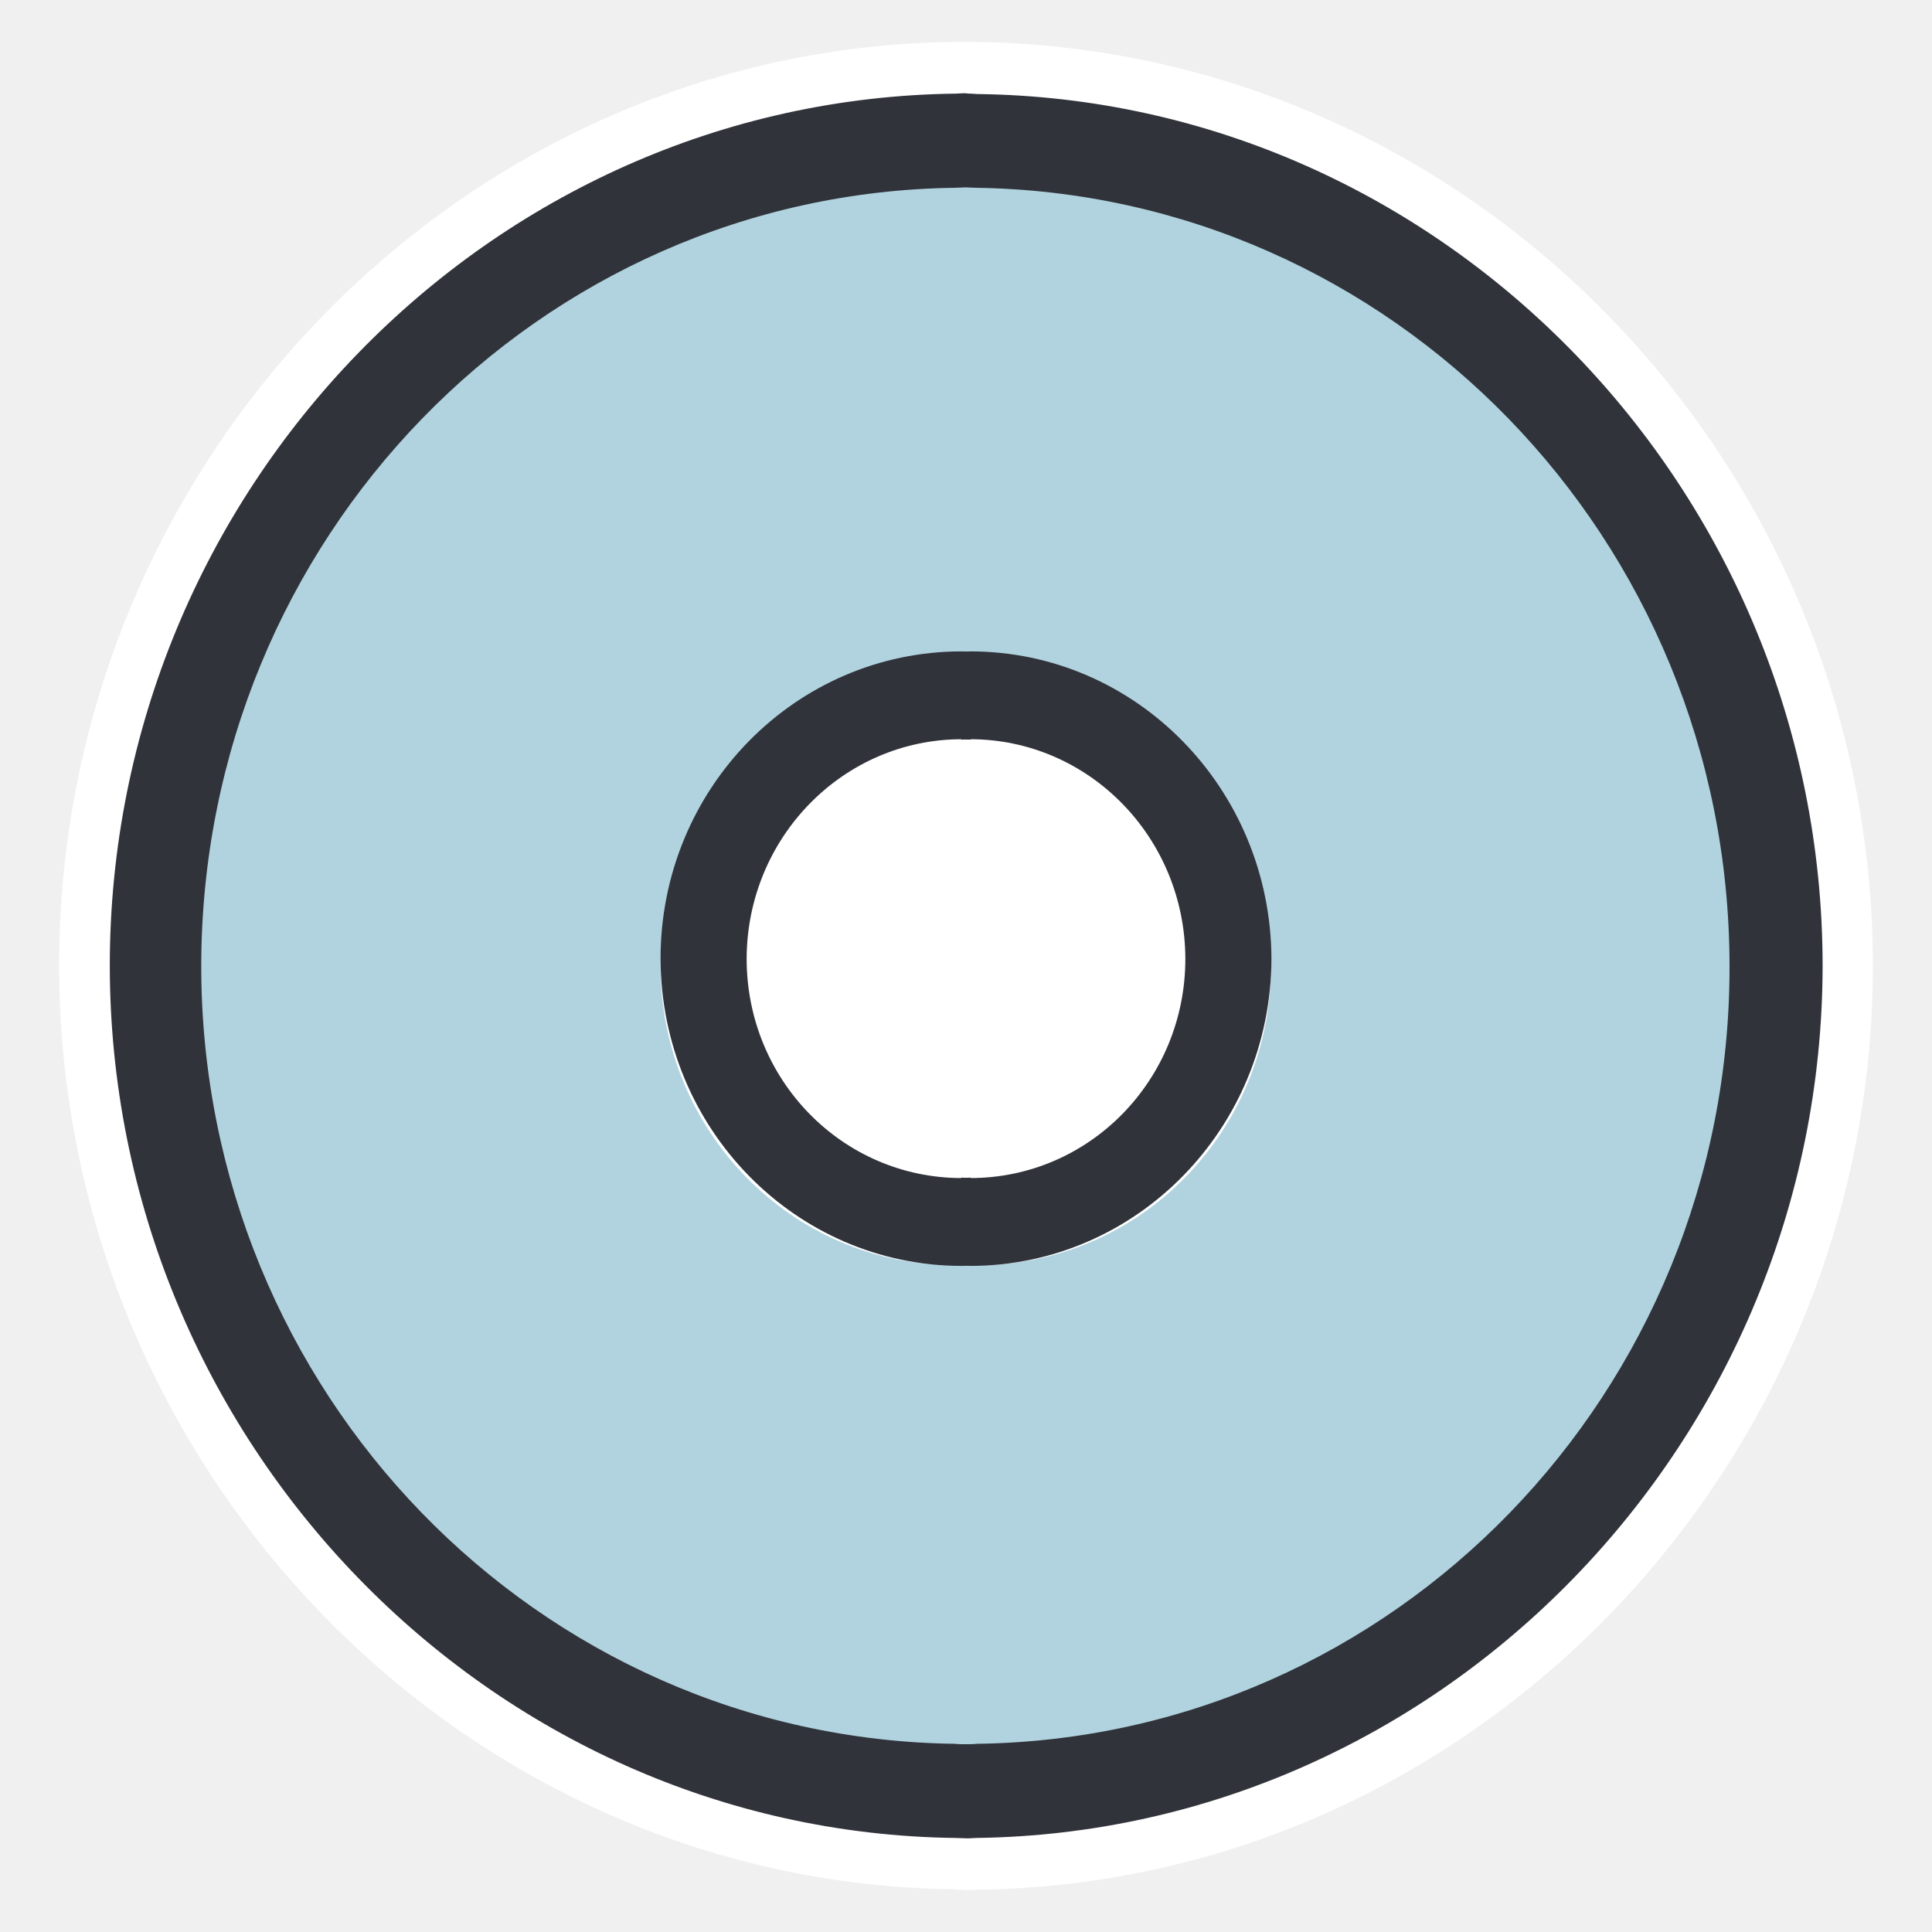
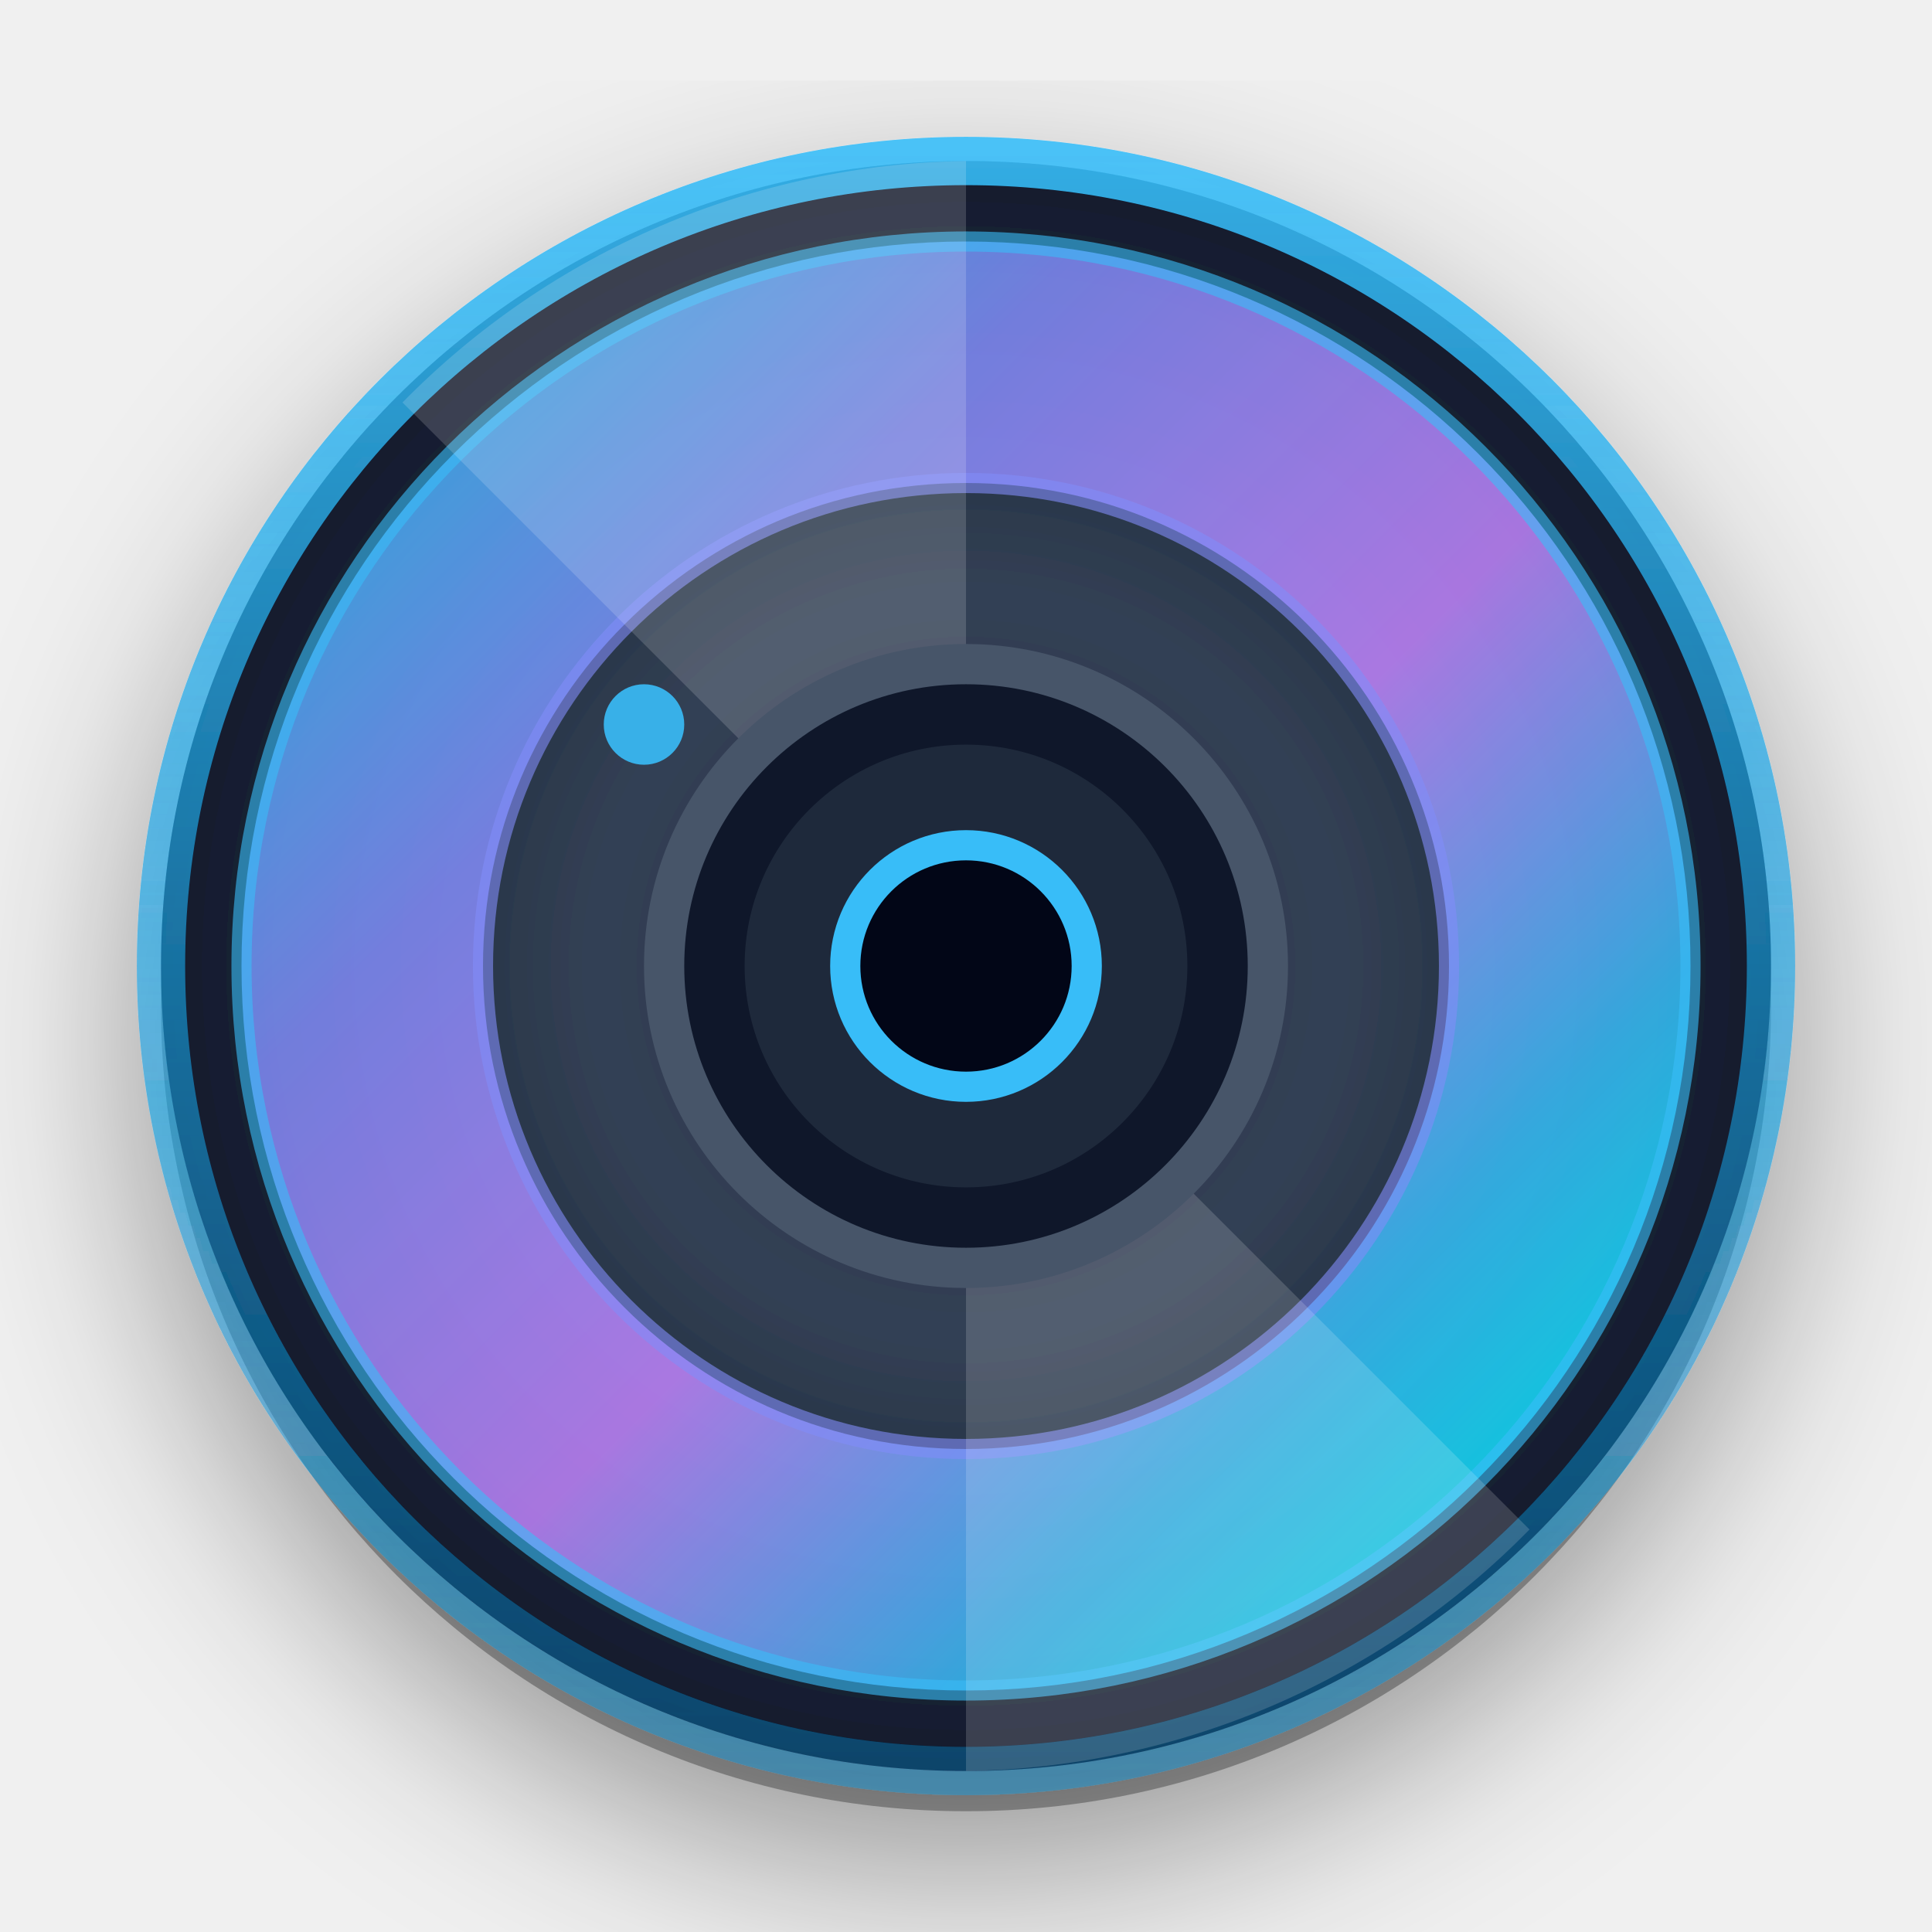
- <svg xmlns="http://www.w3.org/2000/svg" width="36" height="36" viewBox="0 0 9.525 9.525" version="1.1" id="svg955">
-   <defs id="defs949" />
-   <g id="layer1">
-     <g id="g1604" transform="matrix(0.2017714,0,0,0.2058776,-2.10133,-13.13537)">
-       <g id="g39" transform="matrix(1.006533,0,0,1.006533,-45.88578,49.00332)">
-         <path class="st1" d="m 80.33,17.6 c -0.55,-0.05 -1.12,-0.07 -1.68,-0.07 -11.13,0 -20.16,9.03 -20.16,20.16 0,11.13 9.03,20.16 20.16,20.16 0.57,0 1.13,-0.02 1.68,-0.07 z" id="path37" style="fill:#b1d3df" />
-       </g>
-       <g id="g43" transform="matrix(1.006533,0,0,1.006533,-45.88578,49.00332)">
-         <polygon class="st0" points="79.51,44.19 81.14,44.19 80.47,31.42 77.34,31.42 74.68,33.66 72.47,36.6 73.96,40.28 76.65,43.54 " id="polygon41" style="fill:#ffffff" />
-       </g>
-       <g id="g47" transform="matrix(1.006533,0,0,1.006533,-45.88578,49.00332)">
-         <circle class="st0" cx="79.09" cy="37.68" r="7.12" id="circle45" style="fill:#ffffff" />
-       </g>
-       <g id="g51" transform="matrix(1.006533,0,0,1.006533,-45.88578,49.00332)">
-         <path class="st1" d="m 78.43,17.6 c 0.55,-0.05 1.12,-0.07 1.68,-0.07 11.13,0 20.16,9.03 20.16,20.16 0,11.13 -9.03,20.16 -20.16,20.16 -0.57,0 -1.13,-0.02 -1.68,-0.07 0,-0.02 0,-40.18 0,-40.18 z" id="path49" style="fill:#b1d3df" />
-       </g>
-       <g id="g55" transform="matrix(1.006533,0,0,1.006533,-45.88578,49.00332)">
-         <polygon class="st0" points="79.25,44.19 77.61,44.19 78.29,31.42 81.43,31.42 84.08,33.66 86.29,36.6 84.81,40.28 82.11,43.54 " id="polygon53" style="fill:#ffffff" />
-       </g>
-       <g id="g59" transform="matrix(1.006533,0,0,1.006533,-45.88578,49.00332)">
-         <circle class="st0" cx="79.67" cy="37.68" r="7.12" id="circle57" style="fill:#ffffff" />
-       </g>
-       <g id="g63" transform="matrix(1.006533,0,0,1.006533,-45.88578,49.00332)">
-         <path class="st2" d="m 79.49,30.2 c -0.07,0 -0.15,0.01 -0.22,0.01 v 2.09 c 0.07,0 0.15,-0.01 0.22,-0.01 2.87,0 5.21,2.33 5.22,5.22 0,2.89 -2.33,5.22 -5.22,5.22 -0.07,0 -0.15,-0.01 -0.22,-0.01 v 2.09 c 0.07,0 0.15,0.01 0.22,0.01 4.03,0 7.3,-3.27 7.31,-7.31 -0.02,-4.04 -3.28,-7.31 -7.31,-7.31 z" id="path61" style="fill:#30333a" />
-       </g>
-       <g id="g67" transform="matrix(1.006533,0,0,1.006533,-45.88578,49.00332)">
-         <path class="st2" d="m 100.79,37.68 c 0,-11.72 -9.44,-21.23 -21.13,-21.36 v 0 c -0.01,0 -0.01,0 -0.02,0 -0.08,0 -0.15,-0.01 -0.23,-0.01 -0.01,0 -0.02,0 -0.03,0 -0.01,0 -0.02,0 -0.03,0 -0.08,0 -0.15,0.01 -0.23,0.01 -0.01,0 -0.01,0 -0.02,0 v 0 C 67.41,16.45 57.97,25.96 57.97,37.68 57.98,49.4 67.42,58.9 79.1,59.04 v 0 c 0.01,0 0.02,0 0.03,0 0.07,0 0.14,0.01 0.21,0.01 0.01,0 0.02,0 0.03,0 0.01,0 0.02,0 0.03,0 0.07,0 0.14,-0.01 0.21,-0.01 0.01,0 0.02,0 0.03,0 v 0 C 91.34,58.9 100.77,49.4 100.79,37.68 Z M 79.65,56.19 c -0.09,0.01 -0.18,0.01 -0.27,0.01 -0.09,0 -0.18,0 -0.27,-0.01 C 68.99,56.06 60.82,47.83 60.82,37.68 60.83,27.52 69.01,19.29 79.13,19.17 c 0.08,0 0.16,-0.01 0.24,-0.01 0.08,0 0.16,0.01 0.24,0.01 10.12,0.13 18.3,8.35 18.31,18.51 0.02,10.15 -8.15,18.38 -18.27,18.51 z" id="path65" style="fill:#30333a" />
-       </g>
-       <g id="g71" transform="matrix(1.006533,0,0,1.006533,-45.88578,49.00332)">
-         <path class="st2" d="m 79.28,30.2 c 0.07,0 0.15,0.01 0.22,0.01 v 2.09 c -0.07,0 -0.15,-0.01 -0.22,-0.01 -2.87,0 -5.21,2.33 -5.22,5.22 0,2.89 2.33,5.22 5.22,5.22 0.07,0 0.15,-0.01 0.22,-0.01 v 2.09 c -0.07,0 -0.15,0.01 -0.22,0.01 -4.03,0 -7.3,-3.27 -7.31,-7.31 0,-4.04 3.27,-7.31 7.31,-7.31 z" id="path69" style="fill:#30333a" />
-       </g>
-       <g id="g89" transform="matrix(1.006533,0,0,1.006533,-45.88578,49.00332)">
-         <path class="st0" d="M 79.58,15.7 H 79.1 c -11.98,0.14 -21.73,9.99 -21.73,21.98 0.01,11.97 9.76,21.82 21.7,21.97 l 0.35,0.02 0.25,-0.01 C 91.64,59.51 101.39,49.65 101.4,37.69 v 0 C 101.4,25.7 91.65,15.84 79.58,15.7 Z m 0.05,42.73 -0.19,0.01 -0.32,-0.01 C 67.82,58.29 58.61,48.98 58.6,37.68 58.6,26.37 67.81,17.06 79.14,16.93 l 0.21,-0.01 0.11,0.01 h 0.04 l 0.16,0.01 c 11.32,0.13 20.52,9.44 20.52,20.75 -0.02,11.29 -9.23,20.6 -20.55,20.74 z" id="path87" style="fill:#ffffff" />
-       </g>
-     </g>
-   </g>
+ <svg xmlns="http://www.w3.org/2000/svg" viewBox="0 0 48 48" width="48" height="48">
+   <defs>
+     <radialGradient id="iso-body" cx="50%" cy="50%" r="50%">
+       <stop offset="0%" stop-color="#1e293b" />
+       <stop offset="45%" stop-color="#334155" />
+       <stop offset="80%" stop-color="#1e293b" />
+       <stop offset="100%" stop-color="#0f172a" />
+     </radialGradient>
+     <linearGradient id="iso-holo" x1="0%" y1="0%" x2="100%" y2="100%">
+       <stop offset="0%" stop-color="#38bdf8" />
+       <stop offset="25%" stop-color="#818cf8" />
+       <stop offset="55%" stop-color="#c084fc" />
+       <stop offset="80%" stop-color="#38bdf8" />
+       <stop offset="100%" stop-color="#00f2fe" />
+     </linearGradient>
+     <linearGradient id="iso-rim" x1="0%" y1="0%" x2="0%" y2="100%">
+       <stop offset="0%" stop-color="#38bdf8" stop-opacity="0.9" />
+       <stop offset="100%" stop-color="#0284c7" stop-opacity="0.4" />
+     </linearGradient>
+     <filter id="iso-shadow" x="-10%" y="-10%" width="125%" height="125%">
+       <feDropShadow dx="0" dy="2" stdDeviation="2.5" flood-color="#000000" flood-opacity="0.4" />
+     </filter>
+   </defs>
+   <circle cx="24" cy="25" r="20" fill="#000000" opacity="0.3" />
+   <circle cx="24" cy="24" r="20" fill="url(#iso-body)" stroke="url(#iso-rim)" stroke-width="1.2" filter="url(#iso-shadow)" />
+   <circle cx="24" cy="24" r="15" fill="none" stroke="url(#iso-holo)" stroke-width="6" opacity="0.85" />
+   <circle cx="24" cy="24" r="18" fill="none" stroke="#38bdf8" stroke-width="0.5" opacity="0.6" />
+   <circle cx="24" cy="24" r="12" fill="none" stroke="#818cf8" stroke-width="0.5" opacity="0.6" />
+   <path d="M 24 24 L 10 10 A 20 20 0 0 1 24 4 Z" fill="#ffffff" opacity="0.16" />
+   <path d="M 24 24 L 38 38 A 20 20 0 0 1 24 44 Z" fill="#ffffff" opacity="0.16" />
+   <circle cx="24" cy="24" r="7.5" fill="#0f172a" stroke="#475569" stroke-width="1" />
+   <circle cx="24" cy="24" r="5.5" fill="#1e293b" />
+   <circle cx="24" cy="24" r="3" fill="#020617" stroke="#38bdf8" stroke-width="0.75" />
+   <circle cx="16" cy="18" r="1" fill="#38bdf8" opacity="0.9" />
</svg>
